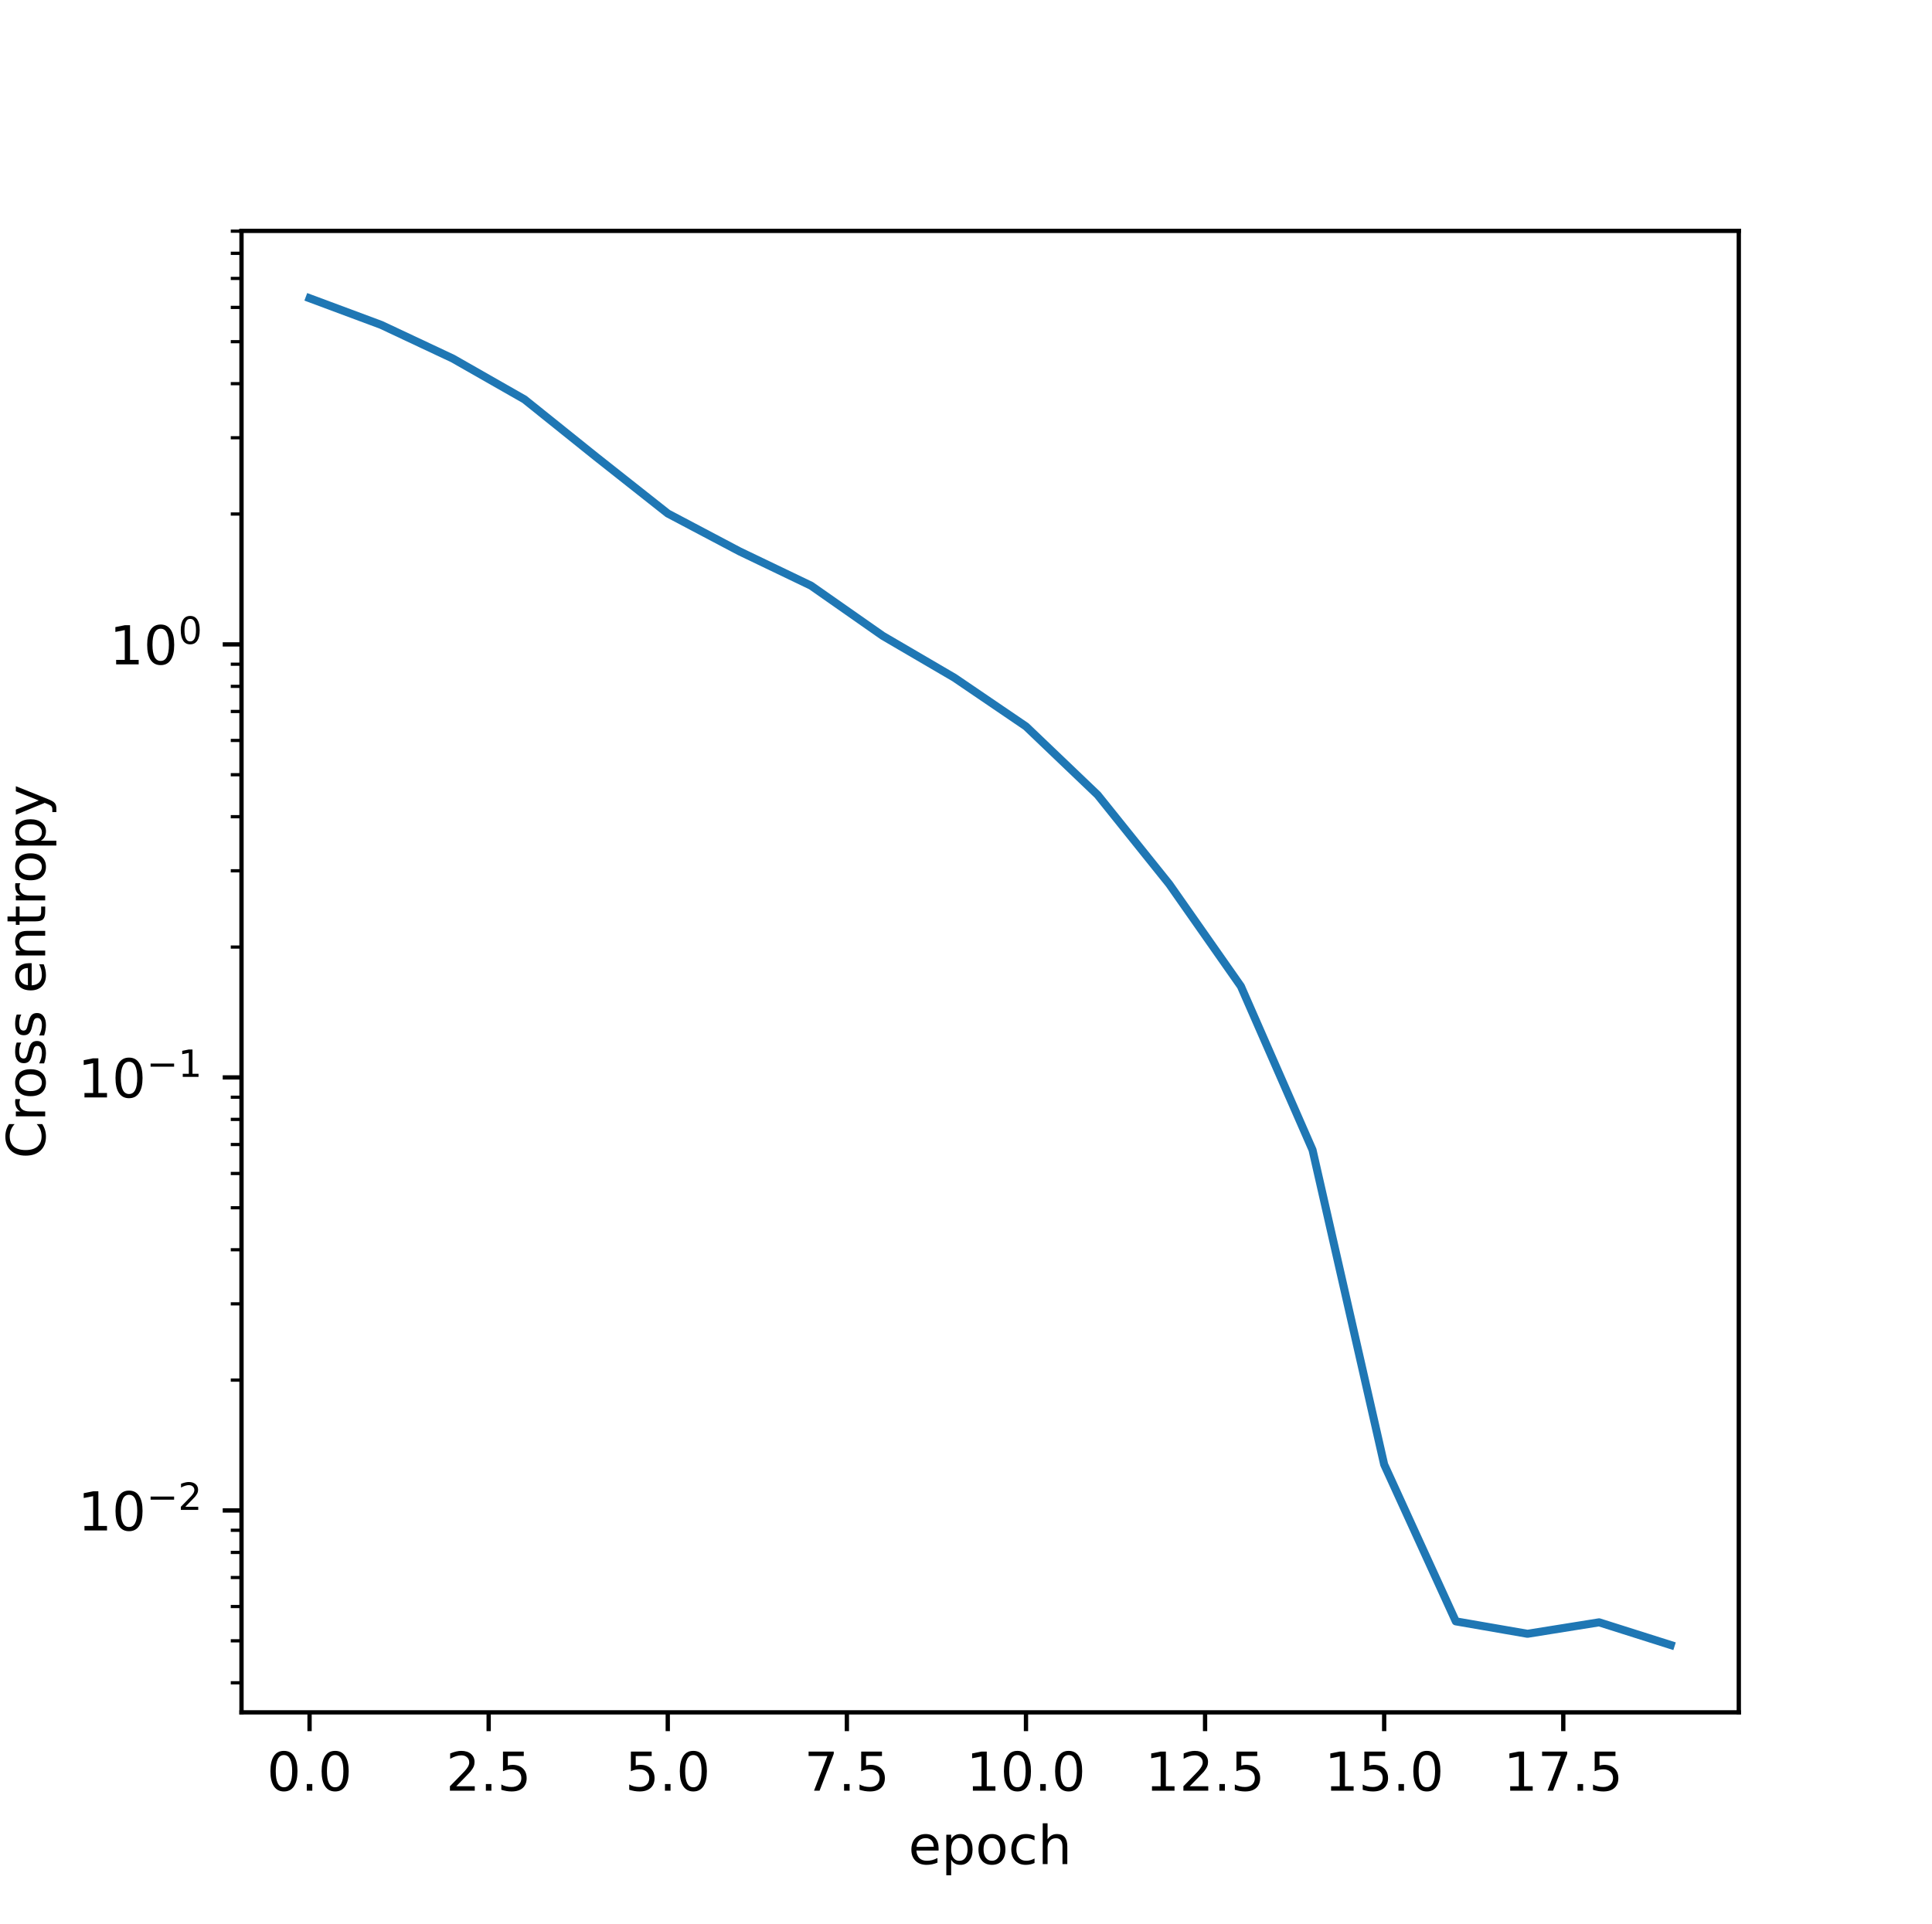
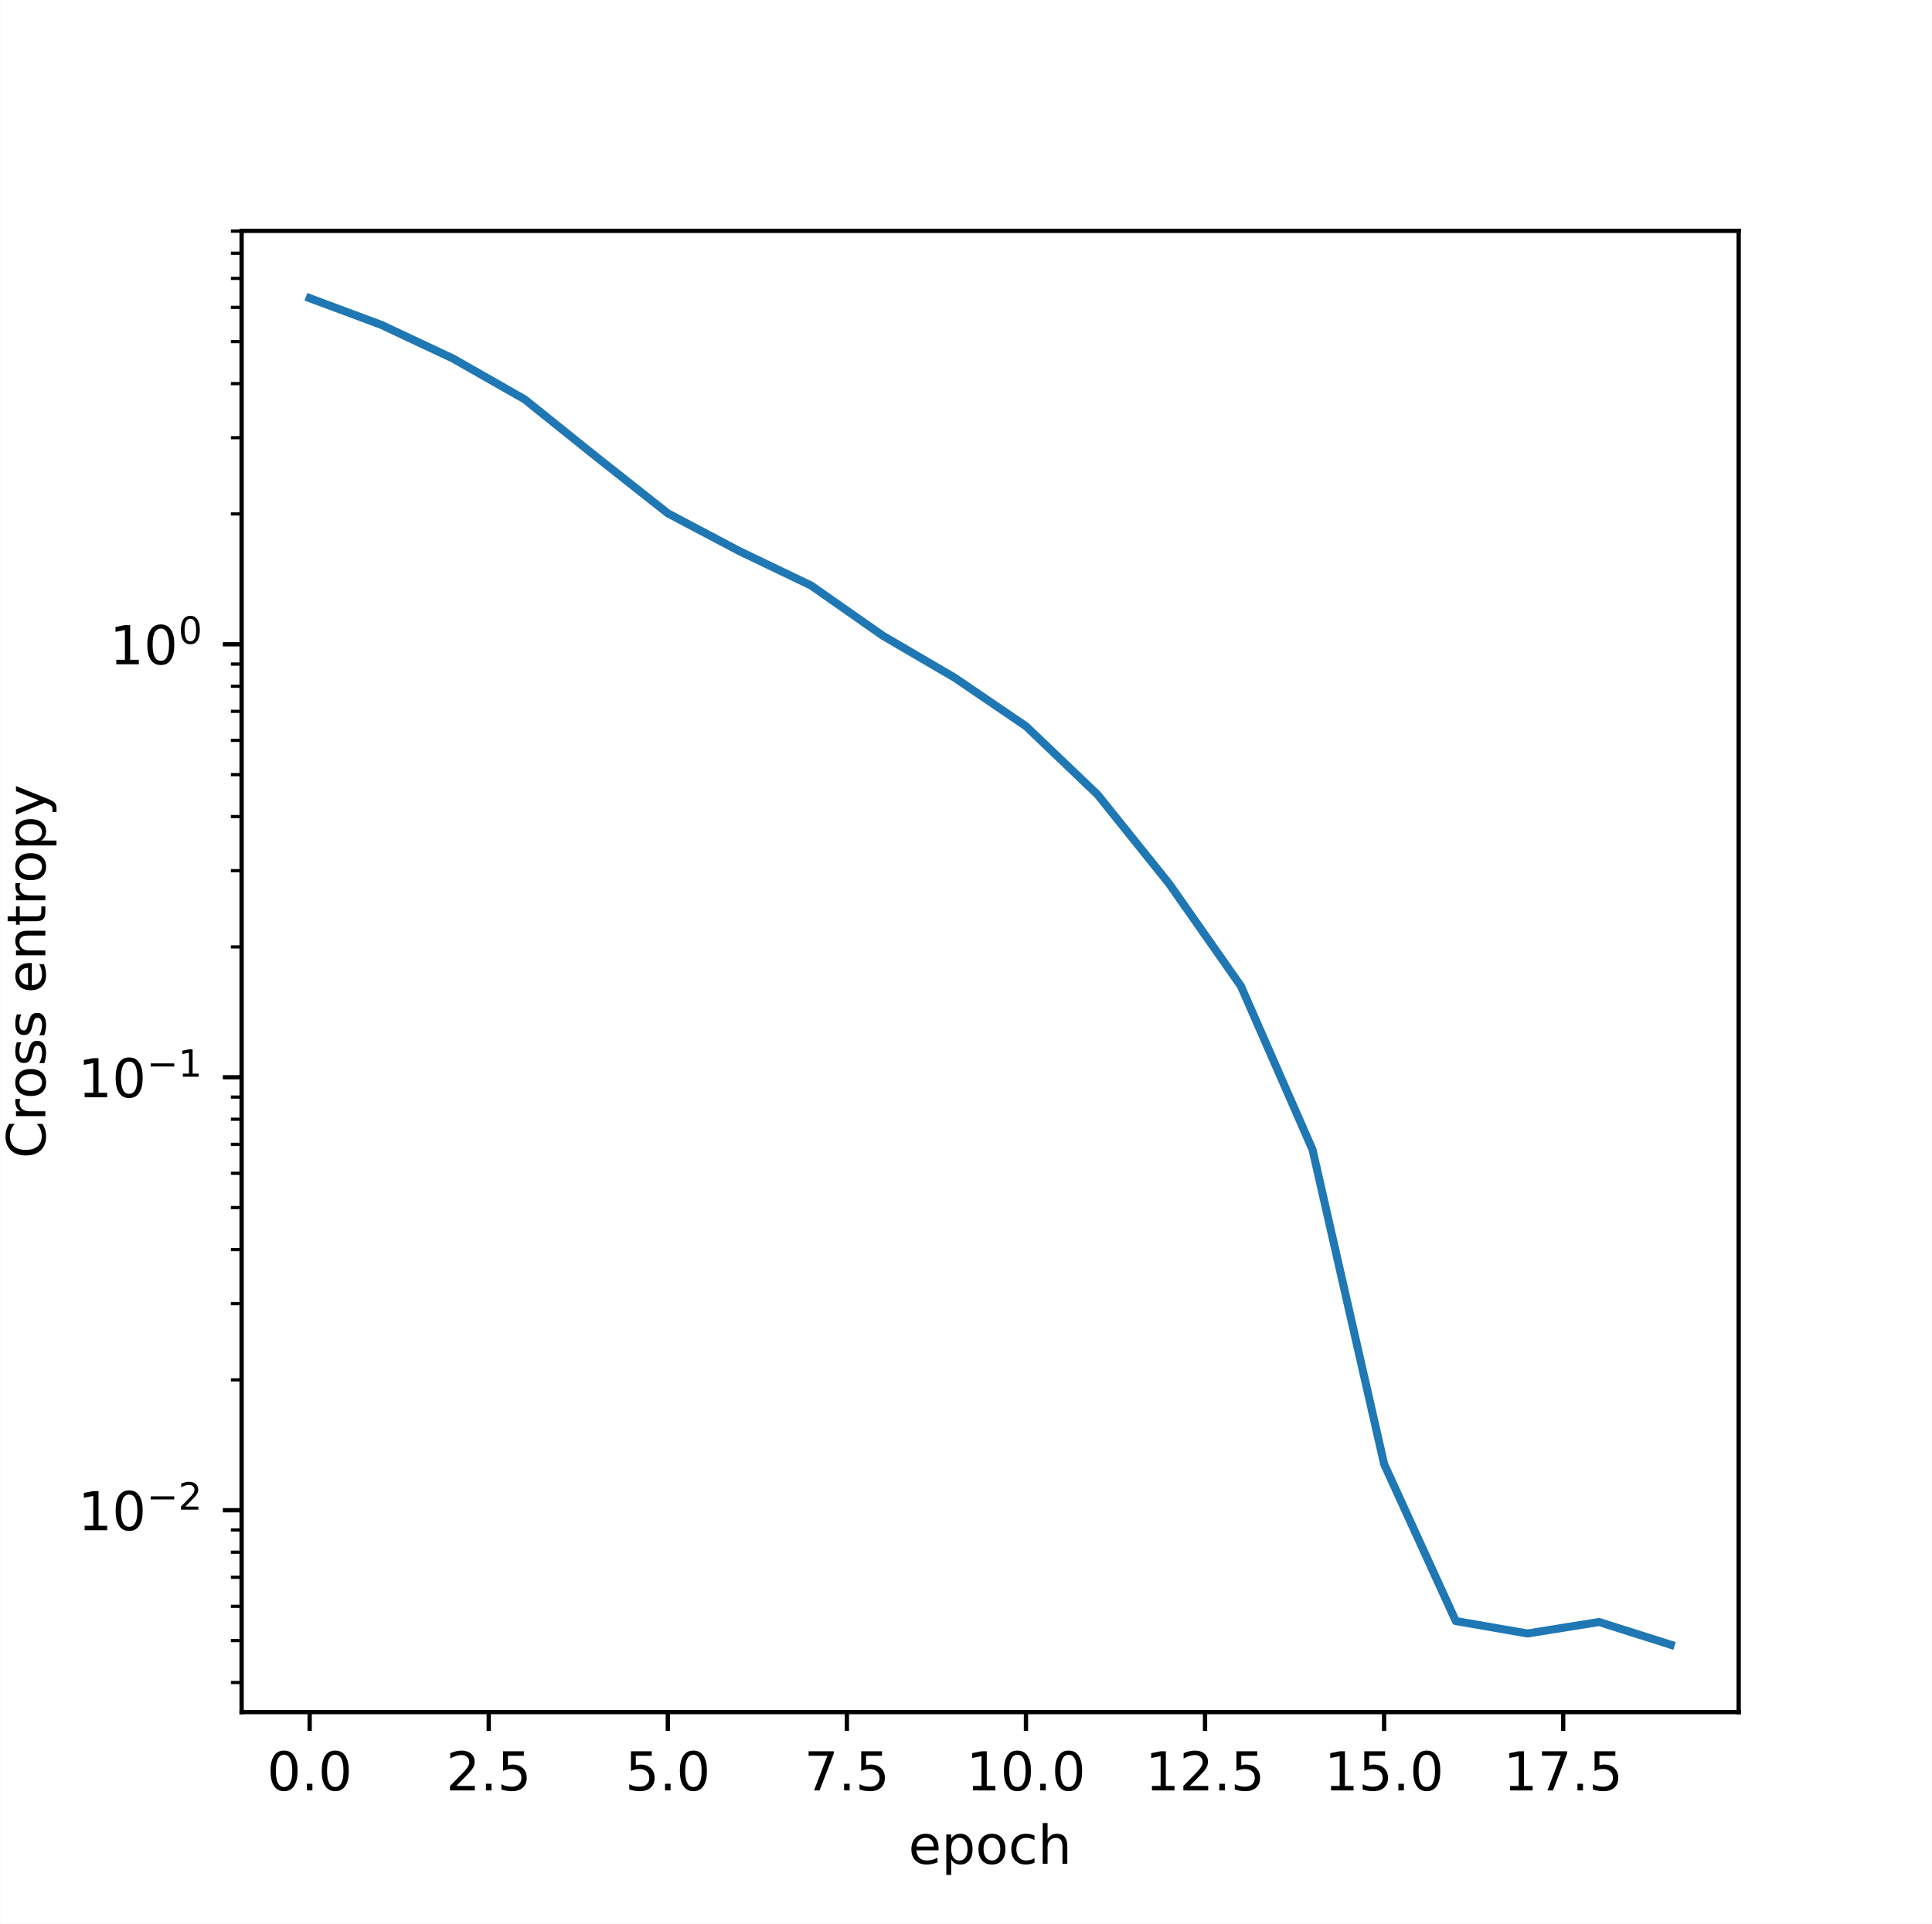
- <svg xmlns="http://www.w3.org/2000/svg" xmlns:xlink="http://www.w3.org/1999/xlink" height="358.56pt" version="1.1" viewBox="0 0 360 358.56" width="360pt">
+ <svg xmlns="http://www.w3.org/2000/svg" xmlns:xlink="http://www.w3.org/1999/xlink" height="479" viewBox="0 0 360 358.56" width="481" stroke-linecap="butt" stroke-linejoin="round">
+   <style>.B{stroke:#000}.C{stroke-width:.8}.D{stroke-linecap:butt}.E{stroke-linejoin:round}</style>
+   <g fill="#fff">
+     <path d="M0 358.56h360V0H0z" />
+     <path d="M45 319.118h279V43.027H45z" />
+   </g>
  <defs>
-     <style type="text/css">
- *{stroke-linecap:butt;stroke-linejoin:round;}
-   </style>
+     <path d="M0 0v3.5" id="A" class="B C D E" />
  </defs>
-   <g id="figure_1">
-     <g id="patch_1">
-       <path d="M 0 358.56  L 360 358.56  L 360 0  L 0 0  z " style="fill:#ffffff;" />
-     </g>
-     <g id="axes_1">
-       <g id="patch_2">
-         <path d="M 45 319.118  L 324 319.118  L 324 43.027  L 45 43.027  z " style="fill:#ffffff;" />
-       </g>
-       <g id="matplotlib.axis_1">
-         <g id="xtick_1">
-           <g id="line2d_1">
-             <defs>
-               <path d="M 0 0  L 0 3.5  " id="m75a6671ad1" style="stroke:#000000;stroke-width:0.8;" />
-             </defs>
-             <g>
-               <use style="stroke:#000000;stroke-width:0.8;" x="57.682" xlink:href="#m75a6671ad1" y="319.118" />
-             </g>
-           </g>
-           <g id="text_1">
-             <defs>
-               <path d="M 31.781 66.406  Q 24.172 66.406 20.328 58.906  Q 16.5 51.422 16.5 36.375  Q 16.5 21.391 20.328 13.891  Q 24.172 6.391 31.781 6.391  Q 39.453 6.391 43.281 13.891  Q 47.125 21.391 47.125 36.375  Q 47.125 51.422 43.281 58.906  Q 39.453 66.406 31.781 66.406  z M 31.781 74.219  Q 44.047 74.219 50.516 64.516  Q 56.984 54.828 56.984 36.375  Q 56.984 17.969 50.516 8.266  Q 44.047 -1.422 31.781 -1.422  Q 19.531 -1.422 13.062 8.266  Q 6.594 17.969 6.594 36.375  Q 6.594 54.828 13.062 64.516  Q 19.531 74.219 31.781 74.219  z " id="DejaVuSans-48" />
-               <path d="M 10.688 12.406  L 21 12.406  L 21 0  L 10.688 0  z " id="DejaVuSans-46" />
-             </defs>
-             <g transform="translate(49.73026 333.7168)scale(0.1 -0.1)">
-               <use xlink:href="#DejaVuSans-48" />
-               <use x="63.623" xlink:href="#DejaVuSans-46" />
-               <use x="95.41" xlink:href="#DejaVuSans-48" />
-             </g>
-           </g>
-         </g>
-         <g id="xtick_2">
-           <g id="line2d_2">
-             <g>
-               <use style="stroke:#000000;stroke-width:0.8;" x="91.055" xlink:href="#m75a6671ad1" y="319.118" />
-             </g>
-           </g>
-           <g id="text_2">
-             <defs>
-               <path d="M 19.188 8.297  L 53.609 8.297  L 53.609 0  L 7.328 0  L 7.328 8.297  Q 12.938 14.109 22.625 23.891  Q 32.328 33.688 34.812 36.531  Q 39.547 41.844 41.422 45.531  Q 43.312 49.219 43.312 52.781  Q 43.312 58.594 39.234 62.25  Q 35.156 65.922 28.609 65.922  Q 23.969 65.922 18.812 64.312  Q 13.672 62.703 7.812 59.422  L 7.812 69.391  Q 13.766 71.781 18.938 73  Q 24.125 74.219 28.422 74.219  Q 39.75 74.219 46.484 68.547  Q 53.219 62.891 53.219 53.422  Q 53.219 48.922 51.531 44.891  Q 49.859 40.875 45.406 35.406  Q 44.188 33.984 37.641 27.219  Q 31.109 20.453 19.188 8.297  z " id="DejaVuSans-50" />
-               <path d="M 10.797 72.906  L 49.516 72.906  L 49.516 64.594  L 19.828 64.594  L 19.828 46.734  Q 21.969 47.469 24.109 47.828  Q 26.266 48.188 28.422 48.188  Q 40.625 48.188 47.75 41.5  Q 54.891 34.812 54.891 23.391  Q 54.891 11.625 47.562 5.094  Q 40.234 -1.422 26.906 -1.422  Q 22.312 -1.422 17.547 -0.641  Q 12.797 0.141 7.719 1.703  L 7.719 11.625  Q 12.109 9.234 16.797 8.062  Q 21.484 6.891 26.703 6.891  Q 35.156 6.891 40.078 11.328  Q 45.016 15.766 45.016 23.391  Q 45.016 31 40.078 35.438  Q 35.156 39.891 26.703 39.891  Q 22.75 39.891 18.812 39.016  Q 14.891 38.141 10.797 36.281  z " id="DejaVuSans-53" />
-             </defs>
-             <g transform="translate(83.10346 333.7168)scale(0.1 -0.1)">
-               <use xlink:href="#DejaVuSans-50" />
-               <use x="63.623" xlink:href="#DejaVuSans-46" />
-               <use x="95.41" xlink:href="#DejaVuSans-53" />
-             </g>
-           </g>
-         </g>
-         <g id="xtick_3">
-           <g id="line2d_3">
-             <g>
-               <use style="stroke:#000000;stroke-width:0.8;" x="124.428" xlink:href="#m75a6671ad1" y="319.118" />
-             </g>
-           </g>
-           <g id="text_3">
-             <g transform="translate(116.4767 333.7168)scale(0.1 -0.1)">
-               <use xlink:href="#DejaVuSans-53" />
-               <use x="63.623" xlink:href="#DejaVuSans-46" />
-               <use x="95.41" xlink:href="#DejaVuSans-48" />
-             </g>
-           </g>
-         </g>
-         <g id="xtick_4">
-           <g id="line2d_4">
-             <g>
-               <use style="stroke:#000000;stroke-width:0.8;" x="157.801" xlink:href="#m75a6671ad1" y="319.118" />
-             </g>
-           </g>
-           <g id="text_4">
-             <defs>
-               <path d="M 8.203 72.906  L 55.078 72.906  L 55.078 68.703  L 28.609 0  L 18.312 0  L 43.219 64.594  L 8.203 64.594  z " id="DejaVuSans-55" />
-             </defs>
-             <g transform="translate(149.8499 333.7168)scale(0.1 -0.1)">
-               <use xlink:href="#DejaVuSans-55" />
-               <use x="63.623" xlink:href="#DejaVuSans-46" />
-               <use x="95.41" xlink:href="#DejaVuSans-53" />
-             </g>
-           </g>
-         </g>
-         <g id="xtick_5">
-           <g id="line2d_5">
-             <g>
-               <use style="stroke:#000000;stroke-width:0.8;" x="191.175" xlink:href="#m75a6671ad1" y="319.118" />
-             </g>
-           </g>
-           <g id="text_5">
-             <defs>
-               <path d="M 12.406 8.297  L 28.516 8.297  L 28.516 63.922  L 10.984 60.406  L 10.984 69.391  L 28.422 72.906  L 38.281 72.906  L 38.281 8.297  L 54.391 8.297  L 54.391 0  L 12.406 0  z " id="DejaVuSans-49" />
-             </defs>
-             <g transform="translate(180.0418 333.7168)scale(0.1 -0.1)">
-               <use xlink:href="#DejaVuSans-49" />
-               <use x="63.623" xlink:href="#DejaVuSans-48" />
-               <use x="127.246" xlink:href="#DejaVuSans-46" />
-               <use x="159.033" xlink:href="#DejaVuSans-48" />
-             </g>
-           </g>
-         </g>
-         <g id="xtick_6">
-           <g id="line2d_6">
-             <g>
-               <use style="stroke:#000000;stroke-width:0.8;" x="224.548" xlink:href="#m75a6671ad1" y="319.118" />
-             </g>
-           </g>
-           <g id="text_6">
-             <g transform="translate(213.415 333.7168)scale(0.1 -0.1)">
-               <use xlink:href="#DejaVuSans-49" />
-               <use x="63.623" xlink:href="#DejaVuSans-50" />
-               <use x="127.246" xlink:href="#DejaVuSans-46" />
-               <use x="159.033" xlink:href="#DejaVuSans-53" />
-             </g>
-           </g>
-         </g>
-         <g id="xtick_7">
-           <g id="line2d_7">
-             <g>
-               <use style="stroke:#000000;stroke-width:0.8;" x="257.921" xlink:href="#m75a6671ad1" y="319.118" />
-             </g>
-           </g>
-           <g id="text_7">
-             <g transform="translate(246.7882 333.7168)scale(0.1 -0.1)">
-               <use xlink:href="#DejaVuSans-49" />
-               <use x="63.623" xlink:href="#DejaVuSans-53" />
-               <use x="127.246" xlink:href="#DejaVuSans-46" />
-               <use x="159.033" xlink:href="#DejaVuSans-48" />
-             </g>
-           </g>
-         </g>
-         <g id="xtick_8">
-           <g id="line2d_8">
-             <g>
-               <use style="stroke:#000000;stroke-width:0.8;" x="291.294" xlink:href="#m75a6671ad1" y="319.118" />
-             </g>
-           </g>
-           <g id="text_8">
-             <g transform="translate(280.1614 333.7168)scale(0.1 -0.1)">
-               <use xlink:href="#DejaVuSans-49" />
-               <use x="63.623" xlink:href="#DejaVuSans-55" />
-               <use x="127.246" xlink:href="#DejaVuSans-46" />
-               <use x="159.033" xlink:href="#DejaVuSans-53" />
-             </g>
-           </g>
-         </g>
-         <g id="text_9">
-           <defs>
-             <path d="M 56.203 29.594  L 56.203 25.203  L 14.891 25.203  Q 15.484 15.922 20.484 11.062  Q 25.484 6.203 34.422 6.203  Q 39.594 6.203 44.453 7.469  Q 49.312 8.734 54.109 11.281  L 54.109 2.781  Q 49.266 0.734 44.188 -0.344  Q 39.109 -1.422 33.891 -1.422  Q 20.797 -1.422 13.156 6.188  Q 5.516 13.812 5.516 26.812  Q 5.516 40.234 12.766 48.109  Q 20.016 56 32.328 56  Q 43.359 56 49.781 48.891  Q 56.203 41.797 56.203 29.594  z M 47.219 32.234  Q 47.125 39.594 43.094 43.984  Q 39.062 48.391 32.422 48.391  Q 24.906 48.391 20.391 44.141  Q 15.875 39.891 15.188 32.172  z " id="DejaVuSans-101" />
-             <path d="M 18.109 8.203  L 18.109 -20.797  L 9.078 -20.797  L 9.078 54.688  L 18.109 54.688  L 18.109 46.391  Q 20.953 51.266 25.266 53.625  Q 29.594 56 35.594 56  Q 45.562 56 51.781 48.094  Q 58.016 40.188 58.016 27.297  Q 58.016 14.406 51.781 6.484  Q 45.562 -1.422 35.594 -1.422  Q 29.594 -1.422 25.266 0.953  Q 20.953 3.328 18.109 8.203  z M 48.688 27.297  Q 48.688 37.203 44.609 42.844  Q 40.531 48.484 33.406 48.484  Q 26.266 48.484 22.188 42.844  Q 18.109 37.203 18.109 27.297  Q 18.109 17.391 22.188 11.75  Q 26.266 6.109 33.406 6.109  Q 40.531 6.109 44.609 11.75  Q 48.688 17.391 48.688 27.297  z " id="DejaVuSans-112" />
-             <path d="M 30.609 48.391  Q 23.391 48.391 19.188 42.75  Q 14.984 37.109 14.984 27.297  Q 14.984 17.484 19.156 11.844  Q 23.344 6.203 30.609 6.203  Q 37.797 6.203 41.984 11.859  Q 46.188 17.531 46.188 27.297  Q 46.188 37.016 41.984 42.703  Q 37.797 48.391 30.609 48.391  z M 30.609 56  Q 42.328 56 49.016 48.375  Q 55.719 40.766 55.719 27.297  Q 55.719 13.875 49.016 6.219  Q 42.328 -1.422 30.609 -1.422  Q 18.844 -1.422 12.172 6.219  Q 5.516 13.875 5.516 27.297  Q 5.516 40.766 12.172 48.375  Q 18.844 56 30.609 56  z " id="DejaVuSans-111" />
-             <path d="M 48.781 52.594  L 48.781 44.188  Q 44.969 46.297 41.141 47.344  Q 37.312 48.391 33.406 48.391  Q 24.656 48.391 19.812 42.844  Q 14.984 37.312 14.984 27.297  Q 14.984 17.281 19.812 11.734  Q 24.656 6.203 33.406 6.203  Q 37.312 6.203 41.141 7.25  Q 44.969 8.297 48.781 10.406  L 48.781 2.094  Q 45.016 0.344 40.984 -0.531  Q 36.969 -1.422 32.422 -1.422  Q 20.062 -1.422 12.781 6.344  Q 5.516 14.109 5.516 27.297  Q 5.516 40.672 12.859 48.328  Q 20.219 56 33.016 56  Q 37.156 56 41.109 55.141  Q 45.062 54.297 48.781 52.594  z " id="DejaVuSans-99" />
-             <path d="M 54.891 33.016  L 54.891 0  L 45.906 0  L 45.906 32.719  Q 45.906 40.484 42.875 44.328  Q 39.844 48.188 33.797 48.188  Q 26.516 48.188 22.312 43.547  Q 18.109 38.922 18.109 30.906  L 18.109 0  L 9.078 0  L 9.078 75.984  L 18.109 75.984  L 18.109 46.188  Q 21.344 51.125 25.703 53.562  Q 30.078 56 35.797 56  Q 45.219 56 50.047 50.172  Q 54.891 44.344 54.891 33.016  z " id="DejaVuSans-104" />
-           </defs>
-           <g transform="translate(169.2719 347.395)scale(0.1 -0.1)">
-             <use xlink:href="#DejaVuSans-101" />
-             <use x="61.523" xlink:href="#DejaVuSans-112" />
-             <use x="125" xlink:href="#DejaVuSans-111" />
-             <use x="186.182" xlink:href="#DejaVuSans-99" />
-             <use x="241.162" xlink:href="#DejaVuSans-104" />
-           </g>
-         </g>
-       </g>
-       <g id="matplotlib.axis_2">
-         <g id="ytick_1">
-           <g id="line2d_9">
-             <defs>
-               <path d="M 0 0  L -3.5 0  " id="m09c0476e3f" style="stroke:#000000;stroke-width:0.8;" />
-             </defs>
-             <g>
-               <use style="stroke:#000000;stroke-width:0.8;" x="45" xlink:href="#m09c0476e3f" y="281.492" />
-             </g>
-           </g>
-           <g id="text_10">
-             <defs>
-               <path d="M 10.594 35.5  L 73.188 35.5  L 73.188 27.203  L 10.594 27.203  z " id="DejaVuSans-8722" />
-             </defs>
-             <g transform="translate(14.5 285.2909)scale(0.1 -0.1)">
-               <use transform="translate(0 0.765625)" xlink:href="#DejaVuSans-49" />
-               <use transform="translate(63.62305 0.765625)" xlink:href="#DejaVuSans-48" />
-               <use transform="translate(128.2031 39.04688)scale(0.7)" xlink:href="#DejaVuSans-8722" />
-               <use transform="translate(186.8555 39.04688)scale(0.7)" xlink:href="#DejaVuSans-50" />
-             </g>
-           </g>
-         </g>
-         <g id="ytick_2">
-           <g id="line2d_10">
-             <g>
-               <use style="stroke:#000000;stroke-width:0.8;" x="45" xlink:href="#m09c0476e3f" y="200.79" />
-             </g>
-           </g>
-           <g id="text_11">
-             <g transform="translate(14.5 204.589)scale(0.1 -0.1)">
-               <use transform="translate(0 0.684375)" xlink:href="#DejaVuSans-49" />
-               <use transform="translate(63.62305 0.684375)" xlink:href="#DejaVuSans-48" />
-               <use transform="translate(128.2031 38.96563)scale(0.7)" xlink:href="#DejaVuSans-8722" />
-               <use transform="translate(186.8555 38.96563)scale(0.7)" xlink:href="#DejaVuSans-49" />
-             </g>
-           </g>
-         </g>
-         <g id="ytick_3">
-           <g id="line2d_11">
-             <g>
-               <use style="stroke:#000000;stroke-width:0.8;" x="45" xlink:href="#m09c0476e3f" y="120.088" />
-             </g>
-           </g>
-           <g id="text_12">
-             <g transform="translate(20.4 123.887)scale(0.1 -0.1)">
-               <use transform="translate(0 0.765625)" xlink:href="#DejaVuSans-49" />
-               <use transform="translate(63.62305 0.765625)" xlink:href="#DejaVuSans-48" />
-               <use transform="translate(128.2031 39.04688)scale(0.7)" xlink:href="#DejaVuSans-48" />
-             </g>
-           </g>
-         </g>
-         <g id="ytick_4">
-           <g id="line2d_12">
-             <defs>
-               <path d="M 0 0  L -2 0  " id="m2137e67236" style="stroke:#000000;stroke-width:0.6;" />
-             </defs>
-             <g>
-               <use style="stroke:#000000;stroke-width:0.6;" x="45" xlink:href="#m2137e67236" y="313.606" />
-             </g>
-           </g>
-         </g>
-         <g id="ytick_5">
-           <g id="line2d_13">
-             <g>
-               <use style="stroke:#000000;stroke-width:0.6;" x="45" xlink:href="#m2137e67236" y="305.785" />
-             </g>
-           </g>
-         </g>
-         <g id="ytick_6">
-           <g id="line2d_14">
-             <g>
-               <use style="stroke:#000000;stroke-width:0.6;" x="45" xlink:href="#m2137e67236" y="299.395" />
-             </g>
-           </g>
-         </g>
-         <g id="ytick_7">
-           <g id="line2d_15">
-             <g>
-               <use style="stroke:#000000;stroke-width:0.6;" x="45" xlink:href="#m2137e67236" y="293.993" />
-             </g>
-           </g>
-         </g>
-         <g id="ytick_8">
-           <g id="line2d_16">
-             <g>
-               <use style="stroke:#000000;stroke-width:0.6;" x="45" xlink:href="#m2137e67236" y="289.313" />
-             </g>
-           </g>
-         </g>
-         <g id="ytick_9">
-           <g id="line2d_17">
-             <g>
-               <use style="stroke:#000000;stroke-width:0.6;" x="45" xlink:href="#m2137e67236" y="285.184" />
-             </g>
-           </g>
-         </g>
-         <g id="ytick_10">
-           <g id="line2d_18">
-             <g>
-               <use style="stroke:#000000;stroke-width:0.6;" x="45" xlink:href="#m2137e67236" y="257.198" />
-             </g>
-           </g>
-         </g>
-         <g id="ytick_11">
-           <g id="line2d_19">
-             <g>
-               <use style="stroke:#000000;stroke-width:0.6;" x="45" xlink:href="#m2137e67236" y="242.987" />
-             </g>
-           </g>
-         </g>
-         <g id="ytick_12">
-           <g id="line2d_20">
-             <g>
-               <use style="stroke:#000000;stroke-width:0.6;" x="45" xlink:href="#m2137e67236" y="232.904" />
-             </g>
-           </g>
-         </g>
-         <g id="ytick_13">
-           <g id="line2d_21">
-             <g>
-               <use style="stroke:#000000;stroke-width:0.6;" x="45" xlink:href="#m2137e67236" y="225.083" />
-             </g>
-           </g>
-         </g>
-         <g id="ytick_14">
-           <g id="line2d_22">
-             <g>
-               <use style="stroke:#000000;stroke-width:0.6;" x="45" xlink:href="#m2137e67236" y="218.693" />
-             </g>
-           </g>
-         </g>
-         <g id="ytick_15">
-           <g id="line2d_23">
-             <g>
-               <use style="stroke:#000000;stroke-width:0.6;" x="45" xlink:href="#m2137e67236" y="213.291" />
-             </g>
-           </g>
-         </g>
-         <g id="ytick_16">
-           <g id="line2d_24">
-             <g>
-               <use style="stroke:#000000;stroke-width:0.6;" x="45" xlink:href="#m2137e67236" y="208.611" />
-             </g>
-           </g>
-         </g>
-         <g id="ytick_17">
-           <g id="line2d_25">
-             <g>
-               <use style="stroke:#000000;stroke-width:0.6;" x="45" xlink:href="#m2137e67236" y="204.482" />
-             </g>
-           </g>
-         </g>
-         <g id="ytick_18">
-           <g id="line2d_26">
-             <g>
-               <use style="stroke:#000000;stroke-width:0.6;" x="45" xlink:href="#m2137e67236" y="176.496" />
-             </g>
-           </g>
-         </g>
-         <g id="ytick_19">
-           <g id="line2d_27">
-             <g>
-               <use style="stroke:#000000;stroke-width:0.6;" x="45" xlink:href="#m2137e67236" y="162.285" />
-             </g>
-           </g>
-         </g>
-         <g id="ytick_20">
-           <g id="line2d_28">
-             <g>
-               <use style="stroke:#000000;stroke-width:0.6;" x="45" xlink:href="#m2137e67236" y="152.202" />
-             </g>
-           </g>
-         </g>
-         <g id="ytick_21">
-           <g id="line2d_29">
-             <g>
-               <use style="stroke:#000000;stroke-width:0.6;" x="45" xlink:href="#m2137e67236" y="144.381" />
-             </g>
-           </g>
-         </g>
-         <g id="ytick_22">
-           <g id="line2d_30">
-             <g>
-               <use style="stroke:#000000;stroke-width:0.6;" x="45" xlink:href="#m2137e67236" y="137.991" />
-             </g>
-           </g>
-         </g>
-         <g id="ytick_23">
-           <g id="line2d_31">
-             <g>
-               <use style="stroke:#000000;stroke-width:0.6;" x="45" xlink:href="#m2137e67236" y="132.589" />
-             </g>
-           </g>
-         </g>
-         <g id="ytick_24">
-           <g id="line2d_32">
-             <g>
-               <use style="stroke:#000000;stroke-width:0.6;" x="45" xlink:href="#m2137e67236" y="127.909" />
-             </g>
-           </g>
-         </g>
-         <g id="ytick_25">
-           <g id="line2d_33">
-             <g>
-               <use style="stroke:#000000;stroke-width:0.6;" x="45" xlink:href="#m2137e67236" y="123.78" />
-             </g>
-           </g>
-         </g>
-         <g id="ytick_26">
-           <g id="line2d_34">
-             <g>
-               <use style="stroke:#000000;stroke-width:0.6;" x="45" xlink:href="#m2137e67236" y="95.794" />
-             </g>
-           </g>
-         </g>
-         <g id="ytick_27">
-           <g id="line2d_35">
-             <g>
-               <use style="stroke:#000000;stroke-width:0.6;" x="45" xlink:href="#m2137e67236" y="81.583" />
-             </g>
-           </g>
-         </g>
-         <g id="ytick_28">
-           <g id="line2d_36">
-             <g>
-               <use style="stroke:#000000;stroke-width:0.6;" x="45" xlink:href="#m2137e67236" y="71.5" />
-             </g>
-           </g>
-         </g>
-         <g id="ytick_29">
-           <g id="line2d_37">
-             <g>
-               <use style="stroke:#000000;stroke-width:0.6;" x="45" xlink:href="#m2137e67236" y="63.679" />
-             </g>
-           </g>
-         </g>
-         <g id="ytick_30">
-           <g id="line2d_38">
-             <g>
-               <use style="stroke:#000000;stroke-width:0.6;" x="45" xlink:href="#m2137e67236" y="57.289" />
-             </g>
-           </g>
-         </g>
-         <g id="ytick_31">
-           <g id="line2d_39">
-             <g>
-               <use style="stroke:#000000;stroke-width:0.6;" x="45" xlink:href="#m2137e67236" y="51.887" />
-             </g>
-           </g>
-         </g>
-         <g id="ytick_32">
-           <g id="line2d_40">
-             <g>
-               <use style="stroke:#000000;stroke-width:0.6;" x="45" xlink:href="#m2137e67236" y="47.207" />
-             </g>
-           </g>
-         </g>
-         <g id="ytick_33">
-           <g id="line2d_41">
-             <g>
-               <use style="stroke:#000000;stroke-width:0.6;" x="45" xlink:href="#m2137e67236" y="43.078" />
-             </g>
-           </g>
-         </g>
-         <g id="text_13">
-           <defs>
-             <path d="M 64.406 67.281  L 64.406 56.891  Q 59.422 61.531 53.781 63.812  Q 48.141 66.109 41.797 66.109  Q 29.297 66.109 22.656 58.469  Q 16.016 50.828 16.016 36.375  Q 16.016 21.969 22.656 14.328  Q 29.297 6.688 41.797 6.688  Q 48.141 6.688 53.781 8.984  Q 59.422 11.281 64.406 15.922  L 64.406 5.609  Q 59.234 2.094 53.438 0.328  Q 47.656 -1.422 41.219 -1.422  Q 24.656 -1.422 15.125 8.703  Q 5.609 18.844 5.609 36.375  Q 5.609 53.953 15.125 64.078  Q 24.656 74.219 41.219 74.219  Q 47.75 74.219 53.531 72.484  Q 59.328 70.75 64.406 67.281  z " id="DejaVuSans-67" />
-             <path d="M 41.109 46.297  Q 39.594 47.172 37.812 47.578  Q 36.031 48 33.891 48  Q 26.266 48 22.188 43.047  Q 18.109 38.094 18.109 28.812  L 18.109 0  L 9.078 0  L 9.078 54.688  L 18.109 54.688  L 18.109 46.188  Q 20.953 51.172 25.484 53.578  Q 30.031 56 36.531 56  Q 37.453 56 38.578 55.875  Q 39.703 55.766 41.062 55.516  z " id="DejaVuSans-114" />
-             <path d="M 44.281 53.078  L 44.281 44.578  Q 40.484 46.531 36.375 47.5  Q 32.281 48.484 27.875 48.484  Q 21.188 48.484 17.844 46.438  Q 14.5 44.391 14.5 40.281  Q 14.5 37.156 16.891 35.375  Q 19.281 33.594 26.516 31.984  L 29.594 31.297  Q 39.156 29.25 43.188 25.516  Q 47.219 21.781 47.219 15.094  Q 47.219 7.469 41.188 3.016  Q 35.156 -1.422 24.609 -1.422  Q 20.219 -1.422 15.453 -0.562  Q 10.688 0.297 5.422 2  L 5.422 11.281  Q 10.406 8.688 15.234 7.391  Q 20.062 6.109 24.812 6.109  Q 31.156 6.109 34.562 8.281  Q 37.984 10.453 37.984 14.406  Q 37.984 18.062 35.516 20.016  Q 33.062 21.969 24.703 23.781  L 21.578 24.516  Q 13.234 26.266 9.516 29.906  Q 5.812 33.547 5.812 39.891  Q 5.812 47.609 11.281 51.797  Q 16.75 56 26.812 56  Q 31.781 56 36.172 55.266  Q 40.578 54.547 44.281 53.078  z " id="DejaVuSans-115" />
-             <path id="DejaVuSans-32" />
-             <path d="M 54.891 33.016  L 54.891 0  L 45.906 0  L 45.906 32.719  Q 45.906 40.484 42.875 44.328  Q 39.844 48.188 33.797 48.188  Q 26.516 48.188 22.312 43.547  Q 18.109 38.922 18.109 30.906  L 18.109 0  L 9.078 0  L 9.078 54.688  L 18.109 54.688  L 18.109 46.188  Q 21.344 51.125 25.703 53.562  Q 30.078 56 35.797 56  Q 45.219 56 50.047 50.172  Q 54.891 44.344 54.891 33.016  z " id="DejaVuSans-110" />
-             <path d="M 18.312 70.219  L 18.312 54.688  L 36.812 54.688  L 36.812 47.703  L 18.312 47.703  L 18.312 18.016  Q 18.312 11.328 20.141 9.422  Q 21.969 7.516 27.594 7.516  L 36.812 7.516  L 36.812 0  L 27.594 0  Q 17.188 0 13.234 3.875  Q 9.281 7.766 9.281 18.016  L 9.281 47.703  L 2.688 47.703  L 2.688 54.688  L 9.281 54.688  L 9.281 70.219  z " id="DejaVuSans-116" />
-             <path d="M 32.172 -5.078  Q 28.375 -14.844 24.75 -17.812  Q 21.141 -20.797 15.094 -20.797  L 7.906 -20.797  L 7.906 -13.281  L 13.188 -13.281  Q 16.891 -13.281 18.938 -11.516  Q 21 -9.766 23.484 -3.219  L 25.094 0.875  L 2.984 54.688  L 12.5 54.688  L 29.594 11.922  L 46.688 54.688  L 56.203 54.688  z " id="DejaVuSans-121" />
-           </defs>
-           <g transform="translate(8.420312 215.9283)rotate(-90)scale(0.1 -0.1)">
-             <use xlink:href="#DejaVuSans-67" />
-             <use x="69.824" xlink:href="#DejaVuSans-114" />
-             <use x="110.906" xlink:href="#DejaVuSans-111" />
-             <use x="172.088" xlink:href="#DejaVuSans-115" />
-             <use x="224.188" xlink:href="#DejaVuSans-115" />
-             <use x="276.287" xlink:href="#DejaVuSans-32" />
-             <use x="308.074" xlink:href="#DejaVuSans-101" />
-             <use x="369.598" xlink:href="#DejaVuSans-110" />
-             <use x="432.977" xlink:href="#DejaVuSans-116" />
-             <use x="472.186" xlink:href="#DejaVuSans-114" />
-             <use x="513.268" xlink:href="#DejaVuSans-111" />
-             <use x="574.449" xlink:href="#DejaVuSans-112" />
-             <use x="637.926" xlink:href="#DejaVuSans-121" />
-           </g>
-         </g>
-       </g>
-       <g id="line2d_42">
-         <path clip-path="url(#p726debc18b)" d="M 57.682 55.577  L 71.031 60.549  L 84.38 66.823  L 97.73 74.433  L 111.079 85.145  L 124.428 95.691  L 137.778 102.744  L 151.127 109.149  L 164.476 118.492  L 177.825 126.295  L 191.175 135.375  L 204.524 148.133  L 217.873 164.763  L 231.222 183.805  L 244.572 214.303  L 257.921 272.928  L 271.27 302.158  L 284.62 304.476  L 297.969 302.34  L 311.318 306.569  " style="fill:none;stroke:#1f77b4;stroke-linecap:square;stroke-width:1.5;" />
-       </g>
-       <g id="patch_3">
-         <path d="M 45 319.118  L 45 43.027  " style="fill:none;stroke:#000000;stroke-linecap:square;stroke-linejoin:miter;stroke-width:0.8;" />
-       </g>
-       <g id="patch_4">
-         <path d="M 324 319.118  L 324 43.027  " style="fill:none;stroke:#000000;stroke-linecap:square;stroke-linejoin:miter;stroke-width:0.8;" />
-       </g>
-       <g id="patch_5">
-         <path d="M 45 319.118  L 324 319.118  " style="fill:none;stroke:#000000;stroke-linecap:square;stroke-linejoin:miter;stroke-width:0.8;" />
-       </g>
-       <g id="patch_6">
-         <path d="M 45 43.027  L 324 43.027  " style="fill:none;stroke:#000000;stroke-linecap:square;stroke-linejoin:miter;stroke-width:0.8;" />
-       </g>
+   <use x="57.682" xlink:href="#A" y="319.118" class="B C" />
+   <defs>
+     <path d="M31.78 66.406q-7.61 0-11.453-7.5-3.828-7.484-3.828-22.53 0-14.984 3.828-22.484 3.844-7.5 11.453-7.5 7.672 0 11.5 7.5 3.844 7.5 3.844 22.484 0 15.047-3.844 22.53-3.828 7.5-11.5 7.5zm0 7.813q12.266 0 18.734-9.703 6.47-9.687 6.47-28.14 0-18.406-6.47-28.11-6.47-9.687-18.734-9.687-12.25 0-18.72 9.688-6.47 9.703-6.47 28.11 0 18.453 6.47 28.14 6.47 9.703 18.72 9.703z" id="B" />
+     <path d="M10.688 12.406H21V0H10.688z" id="C" />
+   </defs>
+   <g transform="matrix(.1 0 0 -.1 49.73026 333.7168)">
+     <use xlink:href="#B" />
+     <use x="63.623" xlink:href="#C" />
+     <use x="95.41" xlink:href="#B" />
+   </g>
+   <use x="91.055" xlink:href="#A" y="319.118" class="B C" />
+   <defs>
+     <path d="M19.188 8.297H53.61V0H7.328v8.297q5.61 5.813 15.297 15.594 9.703 9.797 12.188 12.64 4.734 5.313 6.61 9 1.89 3.688 1.89 7.25 0 5.813-4.078 9.47-4.078 3.672-10.625 3.672-4.64 0-9.797-1.61-5.14-1.61-11-4.89v9.97q5.953 2.39 11.125 3.61 5.188 1.22 9.484 1.22 11.328 0 18.063-5.672 6.734-5.656 6.734-15.125 0-4.5-1.687-8.53-1.672-4.016-6.125-9.484-1.22-1.422-7.766-8.187-6.53-6.766-18.453-18.922z" id="D" />
+     <path d="M10.797 72.906h38.72v-8.312H19.828v-17.86q2.14.734 4.28 1.094 2.156.36 4.313.36 12.203 0 19.328-6.687 7.14-6.687 7.14-18.11 0-11.766-7.328-18.297-7.328-6.516-20.656-6.516-4.594 0-9.36.78-4.75.78-9.828 2.344v9.922q4.39-2.39 9.078-3.562 4.688-1.172 9.906-1.172 8.453 0 13.375 4.438 4.938 4.438 4.938 12.063 0 7.61-4.937 12.047-4.922 4.453-13.375 4.453-3.953 0-7.89-.875-3.922-.875-8.016-2.734z" id="E" />
+   </defs>
+   <g transform="matrix(.1 0 0 -.1 83.10346 333.7168)">
+     <use xlink:href="#D" />
+     <use x="63.623" xlink:href="#C" />
+     <use x="95.41" xlink:href="#E" />
+   </g>
+   <use x="124.428" xlink:href="#A" y="319.118" class="B C" />
+   <g transform="matrix(.1 0 0 -.1 116.4767 333.7168)">
+     <use xlink:href="#E" />
+     <use x="63.623" xlink:href="#C" />
+     <use x="95.41" xlink:href="#B" />
+   </g>
+   <use x="157.801" xlink:href="#A" y="319.118" class="B C" />
+   <defs>
+     <path d="M8.203 72.906h46.875v-4.203L28.61 0H18.313L43.22 64.594H8.203z" id="F" />
+   </defs>
+   <g transform="matrix(.1 0 0 -.1 149.8499 333.7168)">
+     <use xlink:href="#F" />
+     <use x="63.623" xlink:href="#C" />
+     <use x="95.41" xlink:href="#E" />
+   </g>
+   <use x="191.175" xlink:href="#A" y="319.118" class="B C" />
+   <defs>
+     <path d="M12.406 8.297h16.11v55.625l-17.53-3.516v8.984l17.438 3.516h9.86V8.297h16.11V0H12.406z" id="G" />
+   </defs>
+   <g transform="matrix(.1 0 0 -.1 180.0418 333.7168)">
+     <use xlink:href="#G" />
+     <use x="63.623" xlink:href="#B" />
+     <use x="127.246" xlink:href="#C" />
+     <use x="159.033" xlink:href="#B" />
+   </g>
+   <use x="224.548" xlink:href="#A" y="319.118" class="B C" />
+   <g transform="matrix(.1 0 0 -.1 213.415 333.7168)">
+     <use xlink:href="#G" />
+     <use x="63.623" xlink:href="#D" />
+     <use x="127.246" xlink:href="#C" />
+     <use x="159.033" xlink:href="#E" />
+   </g>
+   <use x="257.921" xlink:href="#A" y="319.118" class="B C" />
+   <g transform="matrix(.1 0 0 -.1 246.7882 333.7168)">
+     <use xlink:href="#G" />
+     <use x="63.623" xlink:href="#E" />
+     <use x="127.246" xlink:href="#C" />
+     <use x="159.033" xlink:href="#B" />
+   </g>
+   <use x="291.294" xlink:href="#A" y="319.118" class="B C" />
+   <g transform="matrix(.1 0 0 -.1 280.1614 333.7168)">
+     <use xlink:href="#G" />
+     <use x="63.623" xlink:href="#F" />
+     <use x="127.246" xlink:href="#C" />
+     <use x="159.033" xlink:href="#E" />
+   </g>
+   <defs>
+     <path d="M56.203 29.594v-4.39H14.89q.594-9.28 5.594-14.14 5-4.86 13.938-4.86 5.172 0 10.03 1.266 4.86 1.266 9.656 3.813v-8.5Q49.266.734 44.188-.344 39.11-1.422 33.89-1.422q-13.094 0-20.734 7.61-7.64 7.625-7.64 20.625 0 13.422 7.25 21.297Q20.016 56 32.328 56q11.03 0 17.453-7.11 6.422-7.094 6.422-19.297zm-8.984 2.64q-.094 7.36-4.125 11.75-4.03 4.406-10.672 4.406-7.516 0-12.03-4.25-4.516-4.25-5.203-11.97z" id="H" />
+     <path d="M18.11 8.203v-29h-9.03v75.484h9.03V46.39q2.844 4.875 7.156 7.234Q29.594 56 35.594 56q9.97 0 16.188-7.906 6.234-7.906 6.234-20.797 0-12.89-6.234-20.812-6.22-7.906-16.187-7.906-6 0-10.328 2.375-4.312 2.375-7.156 7.25zm30.578 19.094q0 9.906-4.078 15.547-4.078 5.64-11.203 5.64-7.14 0-11.22-5.64-4.078-5.64-4.078-15.547 0-9.906 4.078-15.547 4.078-5.64 11.22-5.64 7.125 0 11.203 5.64 4.078 5.64 4.078 15.547z" id="I" />
+     <path d="M30.61 48.39q-7.22 0-11.422-5.64-4.203-5.64-4.203-15.453 0-9.812 4.172-15.453 4.188-5.64 11.453-5.64 7.188 0 11.375 5.656 4.203 5.672 4.203 15.438 0 9.72-4.203 15.406-4.187 5.688-11.375 5.688zm0 7.61q11.72 0 18.406-7.625 6.703-7.61 6.703-21.078 0-13.422-6.703-21.078-6.687-7.64-18.406-7.64-11.766 0-18.437 7.64-6.656 7.656-6.656 21.078 0 13.47 6.656 21.078Q18.844 56 30.61 56z" id="J" />
+     <path d="M48.78 52.594v-8.406q-3.812 2.11-7.64 3.156-3.828 1.047-7.734 1.047-8.75 0-13.594-5.547-4.828-5.53-4.828-15.547 0-10.016 4.828-15.562 4.844-5.53 13.594-5.53 3.906 0 7.734 1.047 3.828 1.047 7.64 3.156V2.094Q45.016.344 40.984-.53q-4.016-.89-8.562-.89-12.36 0-19.64 7.766-7.266 7.766-7.266 20.953 0 13.375 7.344 21.03Q20.22 56 33.016 56q4.14 0 8.094-.86 3.953-.844 7.672-2.547z" id="K" />
+     <path d="M54.89 33.016V0h-8.984v32.72q0 7.766-3.03 11.61-3.03 3.86-9.078 3.86-7.28 0-11.484-4.64-4.203-4.625-4.203-12.64V0h-9.03v75.984h9.03V46.188q3.234 4.938 7.594 7.375Q30.078 56 35.797 56q9.422 0 14.25-5.828 4.844-5.828 4.844-17.156z" id="L" />
+   </defs>
+   <g transform="matrix(.1 0 0 -.1 169.2719 347.395)">
+     <use xlink:href="#H" />
+     <use x="61.523" xlink:href="#I" />
+     <use x="125" xlink:href="#J" />
+     <use x="186.182" xlink:href="#K" />
+     <use x="241.162" xlink:href="#L" />
+   </g>
+   <defs>
+     <path d="M0 0h-3.5" id="M" class="B C D E" />
+   </defs>
+   <use x="45" xlink:href="#M" y="281.492" class="B C" />
+   <defs>
+     <path d="M10.594 35.5h62.594v-8.297H10.594z" id="N" />
+   </defs>
+   <g transform="matrix(.1 0 0 -.1 14.5 285.2909)">
+     <use xlink:href="#G" y=".766" />
+     <use xlink:href="#B" x="63.623" y=".766" />
+     <use transform="matrix(.7 0 0 .7 128.2031 39.04688)" xlink:href="#N" />
+     <use transform="matrix(.7 0 0 .7 186.8555 39.04688)" xlink:href="#D" />
+   </g>
+   <use x="45" xlink:href="#M" y="200.79" class="B C" />
+   <g transform="matrix(.1 0 0 -.1 14.5 204.589)">
+     <use xlink:href="#G" y=".684" />
+     <use xlink:href="#B" x="63.623" y=".684" />
+     <use transform="matrix(.7 0 0 .7 128.2031 38.96563)" xlink:href="#N" />
+     <use transform="matrix(.7 0 0 .7 186.8555 38.96563)" xlink:href="#G" />
+   </g>
+   <use x="45" xlink:href="#M" y="120.088" class="B C" />
+   <g transform="matrix(.1 0 0 -.1 20.4 123.887)">
+     <use xlink:href="#G" y=".766" />
+     <use xlink:href="#B" x="63.623" y=".766" />
+     <use transform="matrix(.7 0 0 .7 128.2031 39.04688)" xlink:href="#B" />
+   </g>
+   <defs>
+     <path d="M0 0h-2" id="O" stroke-width=".6" class="B D E" />
+   </defs>
+   <g stroke-width=".6" class="B">
+     <use x="45" xlink:href="#O" y="313.606" />
+     <use x="45" xlink:href="#O" y="305.785" />
+     <use x="45" xlink:href="#O" y="299.395" />
+     <use x="45" xlink:href="#O" y="293.993" />
+     <use x="45" xlink:href="#O" y="289.313" />
+     <use x="45" xlink:href="#O" y="285.184" />
+     <use x="45" xlink:href="#O" y="257.198" />
+     <use x="45" xlink:href="#O" y="242.987" />
+     <use x="45" xlink:href="#O" y="232.904" />
+     <use x="45" xlink:href="#O" y="225.083" />
+     <use x="45" xlink:href="#O" y="218.693" />
+     <use x="45" xlink:href="#O" y="213.291" />
+     <use x="45" xlink:href="#O" y="208.611" />
+     <use x="45" xlink:href="#O" y="204.482" />
+     <use x="45" xlink:href="#O" y="176.496" />
+     <use x="45" xlink:href="#O" y="162.285" />
+     <use x="45" xlink:href="#O" y="152.202" />
+     <use x="45" xlink:href="#O" y="144.381" />
+     <use x="45" xlink:href="#O" y="137.991" />
+     <use x="45" xlink:href="#O" y="132.589" />
+     <use x="45" xlink:href="#O" y="127.909" />
+     <use x="45" xlink:href="#O" y="123.78" />
+     <use x="45" xlink:href="#O" y="95.794" />
+     <use x="45" xlink:href="#O" y="81.583" />
+     <use x="45" xlink:href="#O" y="71.5" />
+     <use x="45" xlink:href="#O" y="63.679" />
+     <use x="45" xlink:href="#O" y="57.289" />
+     <use x="45" xlink:href="#O" y="51.887" />
+     <use x="45" xlink:href="#O" y="47.207" />
+     <use x="45" xlink:href="#O" y="43.078" />
+   </g>
+   <defs>
+     <path d="M64.406 67.28V56.89q-4.984 4.64-10.625 6.922-5.64 2.297-11.984 2.297-12.5 0-19.14-7.64-6.64-7.64-6.64-22.094 0-14.406 6.64-22.047 6.64-7.64 19.14-7.64 6.344 0 11.984 2.297 5.64 2.297 10.625 6.938V5.61q-5.172-3.516-10.97-5.28-5.78-1.75-12.22-1.75-16.562 0-26.094 10.125Q5.61 18.844 5.61 36.375q0 17.578 9.516 27.703 9.53 10.14 26.094 10.14 6.53 0 12.313-1.734 5.797-1.734 10.875-5.203z" id="P" />
+     <path d="M41.11 46.297q-1.516.875-3.297 1.28Q36.03 48 33.89 48q-7.625 0-11.703-4.953-4.078-4.953-4.078-14.234V0h-9.03v54.688h9.03v-8.5q2.844 4.984 7.375 7.39Q30.03 56 36.53 56q.922 0 2.047-.125 1.125-.11 2.484-.36z" id="Q" />
+     <path d="M44.28 53.078v-8.5q-3.797 1.953-7.906 2.922-4.094.984-8.5.984-6.687 0-10.03-2.047Q14.5 44.39 14.5 40.28q0-3.125 2.39-4.906 2.39-1.78 9.625-3.39l3.078-.687q9.563-2.047 13.594-5.78 4.03-3.734 4.03-10.422 0-7.625-6.03-12.078-6.03-4.437-16.578-4.437-4.39 0-9.156.86Q10.688.297 5.422 2v9.28q4.984-2.594 9.813-3.89 4.828-1.28 9.578-1.28 6.344 0 9.75 2.172 3.422 2.172 3.422 6.125 0 3.656-2.47 5.61-2.453 1.953-10.812 3.766l-3.125.734q-8.344 1.75-12.062 5.39-3.703 3.64-3.703 9.984 0 7.72 5.47 11.906Q16.75 56 26.813 56q4.97 0 9.36-.734 4.406-.72 8.11-2.187z" id="R" />
+     <path d="M54.89 33.016V0h-8.984v32.72q0 7.766-3.03 11.61-3.03 3.86-9.078 3.86-7.28 0-11.484-4.64-4.203-4.625-4.203-12.64V0h-9.03v54.688h9.03v-8.5q3.234 4.938 7.594 7.375Q30.078 56 35.797 56q9.422 0 14.25-5.828 4.844-5.828 4.844-17.156z" id="S" />
+     <path d="M18.313 70.22v-15.53h18.5v-6.984h-18.5V18.016q0-6.687 1.828-8.594 1.828-1.906 7.453-1.906h9.22V0h-9.22q-10.406 0-14.36 3.875-3.953 3.89-3.953 14.14v29.688H2.688v6.984H9.28v15.53z" id="T" />
+     <path d="M32.172-5.078q-3.797-9.766-7.422-12.734-3.61-2.984-9.656-2.984H7.906v7.516h5.28q3.703 0 5.75 1.766Q21-9.766 23.484-3.22l1.61 4.094-22.11 53.813H12.5l17.094-42.766 17.094 42.766h9.516z" id="U" />
+   </defs>
+   <g transform="matrix(0 -.1 -.1 0 8.420312 215.9283)">
+     <use xlink:href="#P" />
+     <use x="69.824" xlink:href="#Q" />
+     <use x="110.906" xlink:href="#J" />
+     <use x="172.088" xlink:href="#R" />
+     <use x="224.188" xlink:href="#R" />
+     <use x="276.287" xlink:href="#BP" />
+     <use x="308.074" xlink:href="#H" />
+     <use x="369.598" xlink:href="#S" />
+     <use x="432.977" xlink:href="#T" />
+     <use x="472.186" xlink:href="#Q" />
+     <use x="513.268" xlink:href="#J" />
+     <use x="574.449" xlink:href="#I" />
+     <use x="637.926" xlink:href="#U" />
+   </g>
+   <g stroke-linecap="square" fill="none">
+     <path clip-path="url(#V)" d="M57.682 55.577l13.35 4.973 13.35 6.273 13.35 7.6 13.35 10.712 13.35 10.546 13.35 7.053 13.35 6.405 13.35 9.343 13.35 7.803 13.35 9.08 13.35 12.758 13.35 16.63 13.35 19.042 13.35 30.498 13.35 58.625 13.35 29.23 13.35 2.318 13.35-2.136 13.35 4.23" stroke="#1f77b4" stroke-width="1.5" />
+     <g stroke-linejoin="miter" class="B C">
+       <path d="M45 319.118V43.027m279 276.09V43.027" />
+       <path d="M45 319.118h279M45 43.027h279" />
    </g>
  </g>
  <defs>
-     <clipPath id="p726debc18b">
-       <rect height="276.091" width="279" x="45" y="43.027" />
+     <clipPath id="V">
+       <path d="M45 43.027h279v276.09H45z" />
    </clipPath>
  </defs>
</svg>
